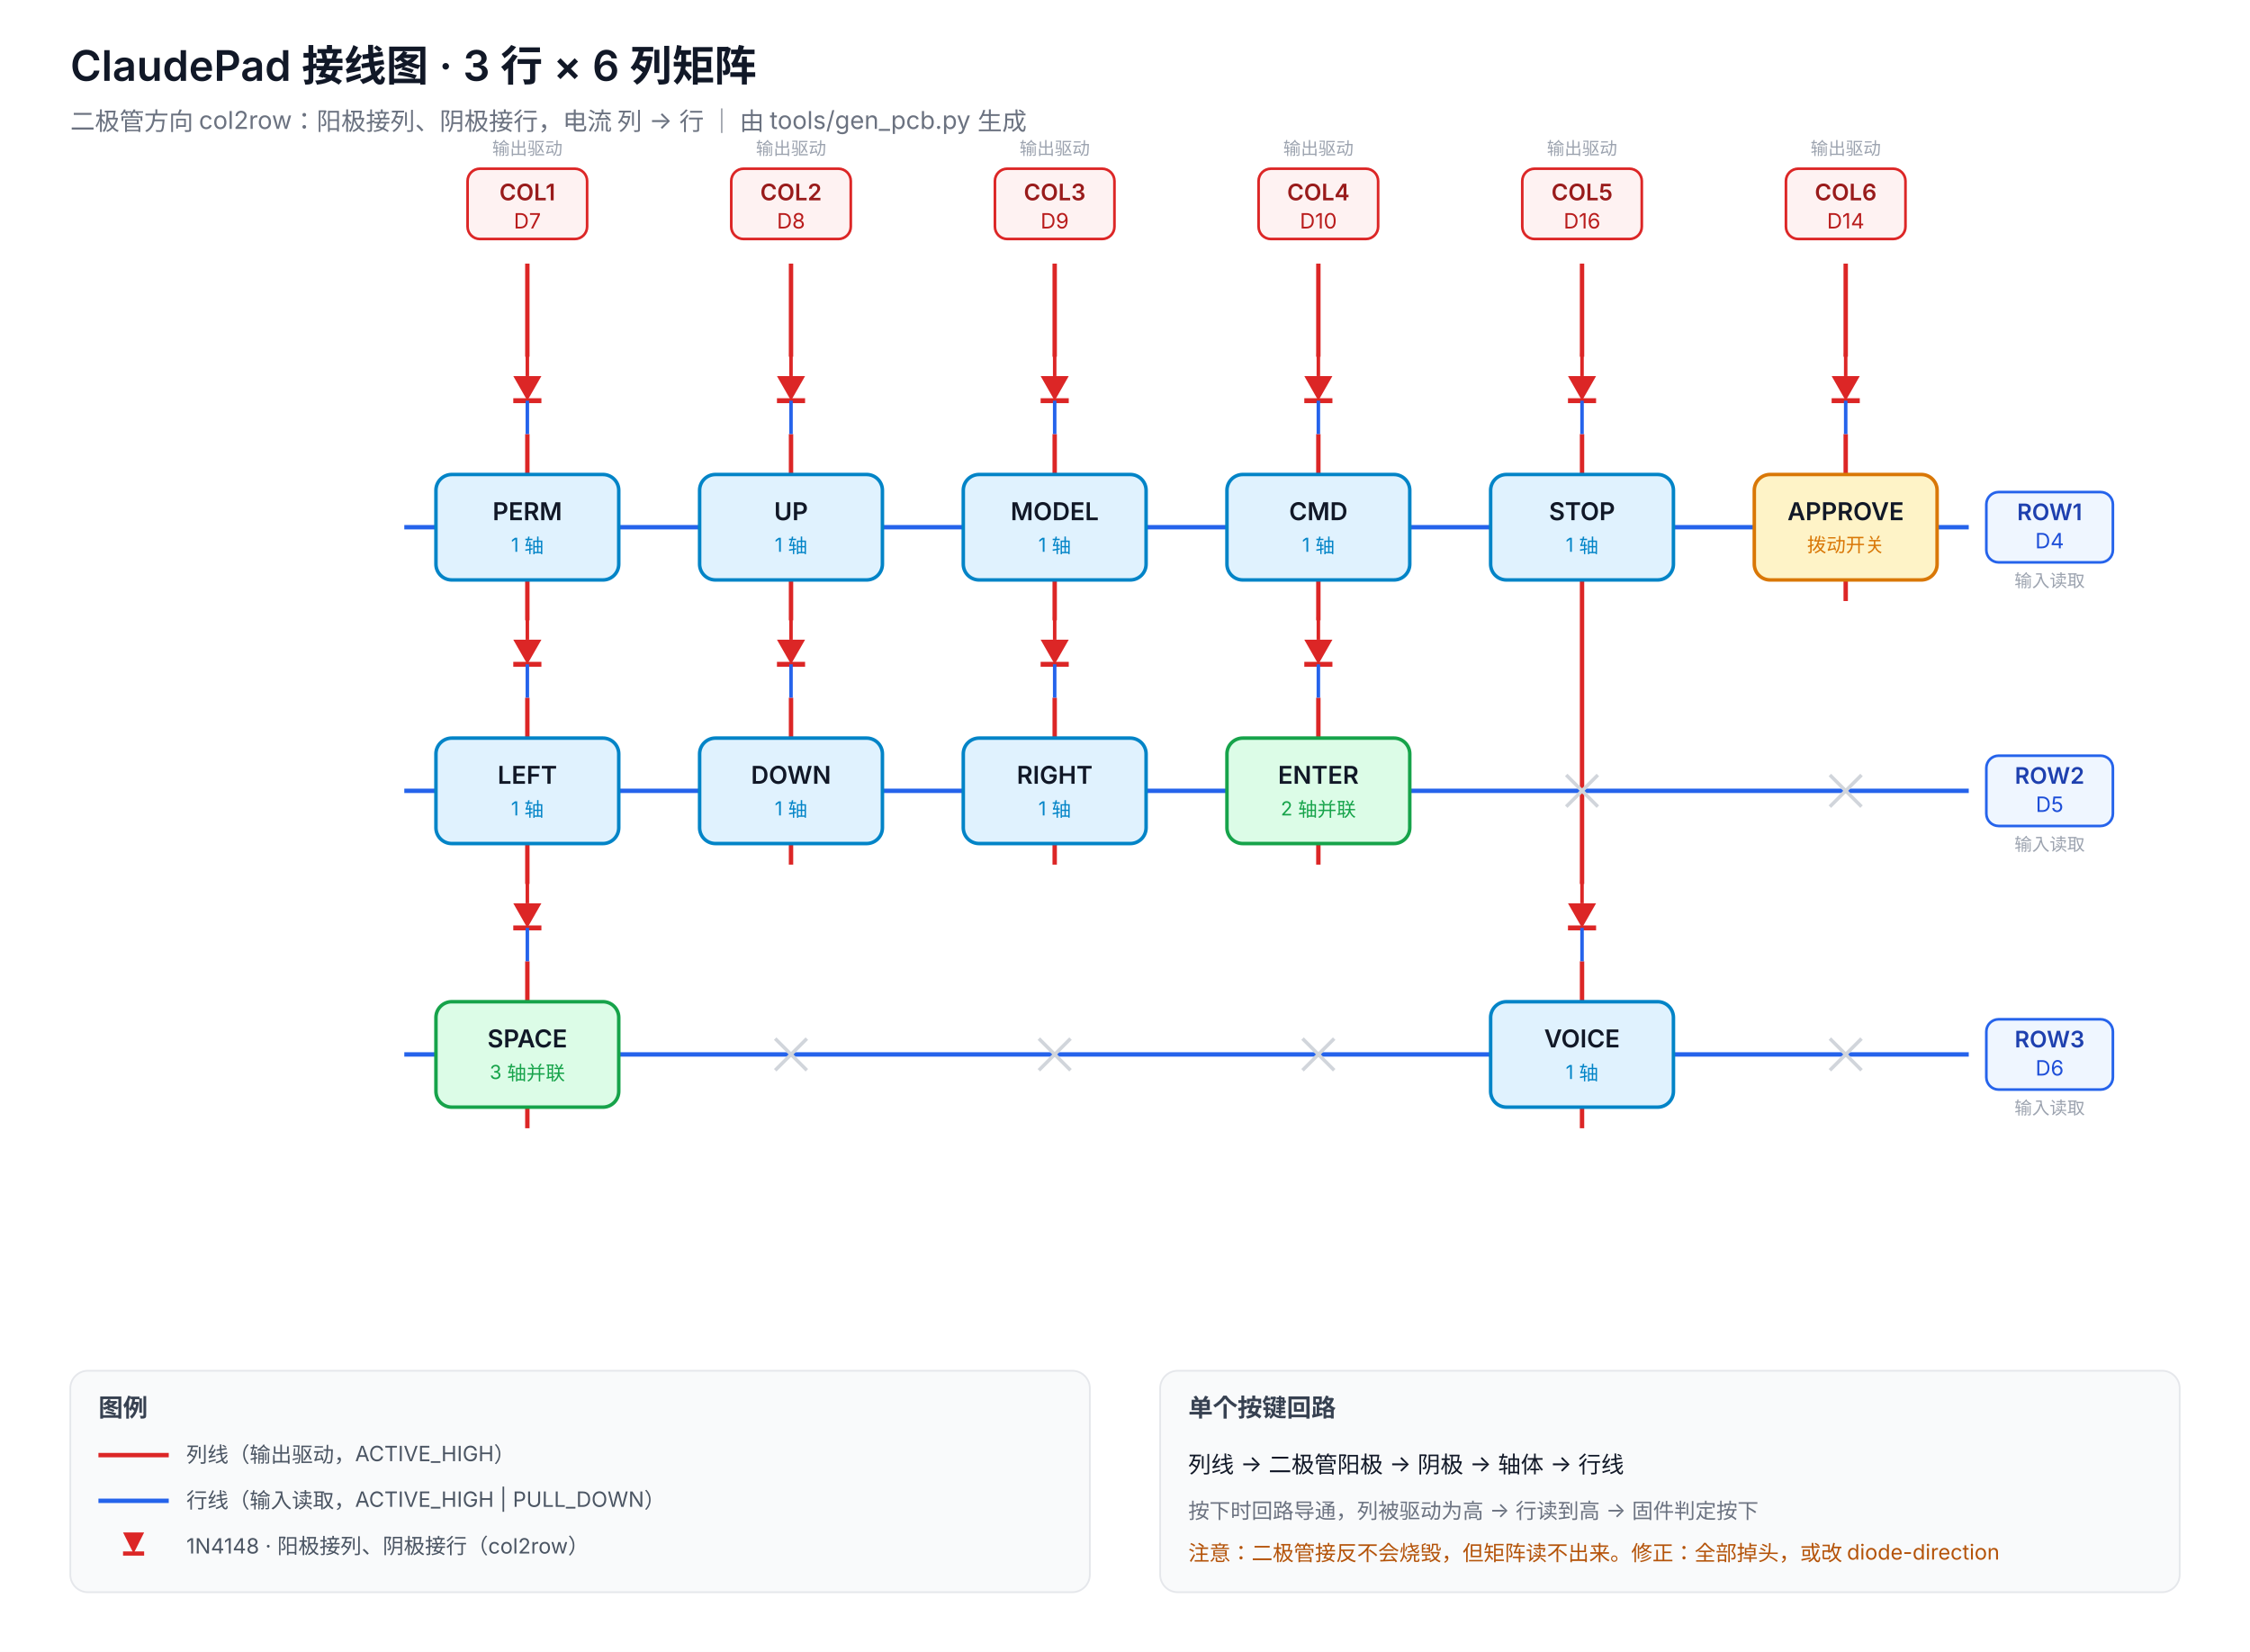
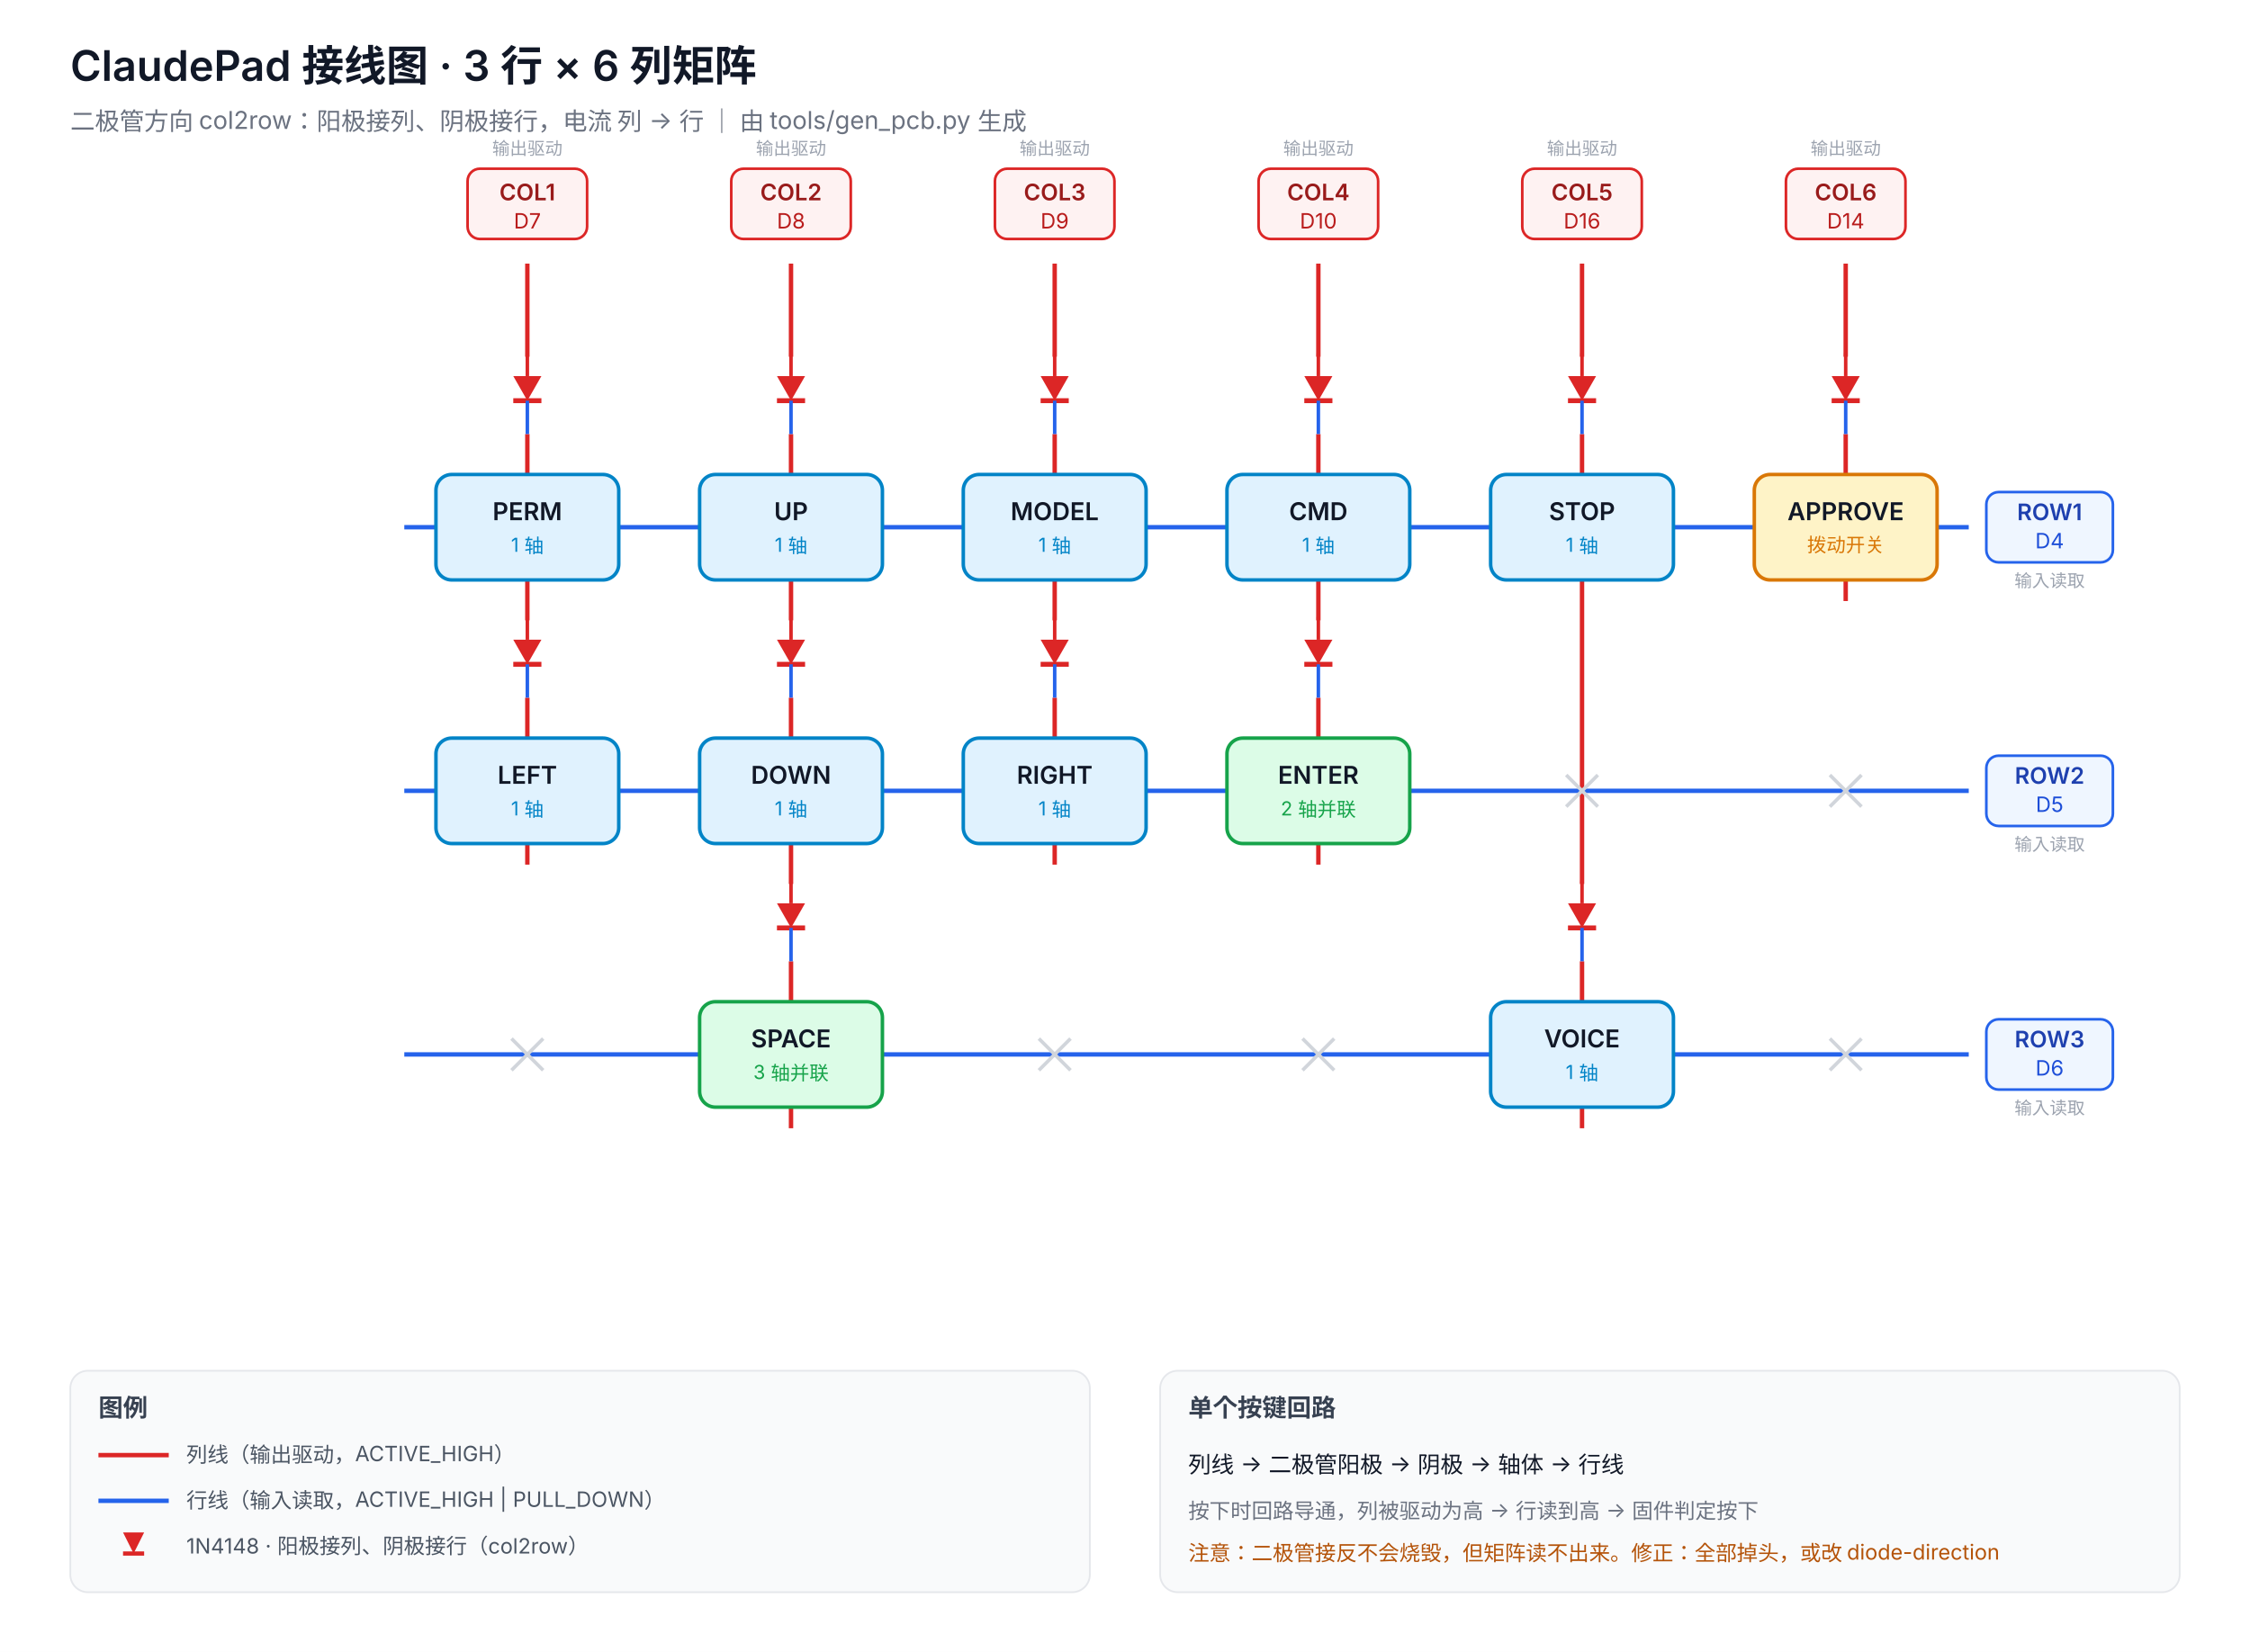
<svg xmlns="http://www.w3.org/2000/svg" viewBox="0 0 1280 940" width="1280" height="940" font-family="-apple-system, Segoe UI, Microsoft YaHei, sans-serif">
  <rect width="100%" height="100%" fill="#ffffff" />
  <text x="40.0" y="46.0" font-size="24" fill="#111827" text-anchor="start" font-weight="600">ClaudePad 接线图 · 3 行 × 6 列矩阵</text>
  <text x="40.0" y="74.0" font-size="14" fill="#6b7280" text-anchor="start">二极管方向 col2row：阳极接列、阴极接行，电流 列 → 行 ｜ 由 tools/gen_pcb.py 生成</text>
-   <line x1="300.0" y1="150.0" x2="300.0" y2="642.0" stroke="#dc2626" stroke-width="2.5" />
-   <line x1="450.0" y1="150.0" x2="450.0" y2="492.0" stroke="#dc2626" stroke-width="2.5" />
+   <line x1="300.0" y1="150.0" x2="300.0" y2="492.0" stroke="#dc2626" stroke-width="2.5" />
+   <line x1="450.0" y1="150.0" x2="450.0" y2="642.0" stroke="#dc2626" stroke-width="2.5" />
  <line x1="600.0" y1="150.0" x2="600.0" y2="492.0" stroke="#dc2626" stroke-width="2.5" />
  <line x1="750.0" y1="150.0" x2="750.0" y2="492.0" stroke="#dc2626" stroke-width="2.5" />
  <line x1="900.0" y1="150.0" x2="900.0" y2="642.0" stroke="#dc2626" stroke-width="2.5" />
  <line x1="1050.0" y1="150.0" x2="1050.0" y2="342.0" stroke="#dc2626" stroke-width="2.5" />
  <line x1="230.0" y1="300.0" x2="1120.0" y2="300.0" stroke="#2563eb" stroke-width="2.5" />
  <line x1="230.0" y1="450.0" x2="1120.0" y2="450.0" stroke="#2563eb" stroke-width="2.5" />
  <line x1="230.0" y1="600.0" x2="1120.0" y2="600.0" stroke="#2563eb" stroke-width="2.5" />
  <text x="300.0" y="88.0" font-size="10" fill="#9ca3af" text-anchor="middle">输出驱动</text>
  <rect x="266.0" y="96.0" width="68.0" height="40.0" rx="7" fill="#fef2f2" stroke="#dc2626" stroke-width="1.5" />
  <text x="300.0" y="114.0" font-size="13" fill="#991b1b" text-anchor="middle" font-weight="600">COL1</text>
  <text x="300.0" y="130.0" font-size="12" fill="#b91c1c" text-anchor="middle">D7</text>
  <text x="450.0" y="88.0" font-size="10" fill="#9ca3af" text-anchor="middle">输出驱动</text>
  <rect x="416.0" y="96.0" width="68.0" height="40.0" rx="7" fill="#fef2f2" stroke="#dc2626" stroke-width="1.5" />
  <text x="450.0" y="114.0" font-size="13" fill="#991b1b" text-anchor="middle" font-weight="600">COL2</text>
  <text x="450.0" y="130.0" font-size="12" fill="#b91c1c" text-anchor="middle">D8</text>
  <text x="600.0" y="88.0" font-size="10" fill="#9ca3af" text-anchor="middle">输出驱动</text>
  <rect x="566.0" y="96.0" width="68.0" height="40.0" rx="7" fill="#fef2f2" stroke="#dc2626" stroke-width="1.5" />
  <text x="600.0" y="114.0" font-size="13" fill="#991b1b" text-anchor="middle" font-weight="600">COL3</text>
  <text x="600.0" y="130.0" font-size="12" fill="#b91c1c" text-anchor="middle">D9</text>
  <text x="750.0" y="88.0" font-size="10" fill="#9ca3af" text-anchor="middle">输出驱动</text>
  <rect x="716.0" y="96.0" width="68.0" height="40.0" rx="7" fill="#fef2f2" stroke="#dc2626" stroke-width="1.5" />
  <text x="750.0" y="114.0" font-size="13" fill="#991b1b" text-anchor="middle" font-weight="600">COL4</text>
  <text x="750.0" y="130.0" font-size="12" fill="#b91c1c" text-anchor="middle">D10</text>
  <text x="900.0" y="88.0" font-size="10" fill="#9ca3af" text-anchor="middle">输出驱动</text>
  <rect x="866.0" y="96.0" width="68.0" height="40.0" rx="7" fill="#fef2f2" stroke="#dc2626" stroke-width="1.5" />
  <text x="900.0" y="114.0" font-size="13" fill="#991b1b" text-anchor="middle" font-weight="600">COL5</text>
  <text x="900.0" y="130.0" font-size="12" fill="#b91c1c" text-anchor="middle">D16</text>
  <text x="1050.0" y="88.0" font-size="10" fill="#9ca3af" text-anchor="middle">输出驱动</text>
  <rect x="1016.0" y="96.0" width="68.0" height="40.0" rx="7" fill="#fef2f2" stroke="#dc2626" stroke-width="1.5" />
  <text x="1050.0" y="114.0" font-size="13" fill="#991b1b" text-anchor="middle" font-weight="600">COL6</text>
  <text x="1050.0" y="130.0" font-size="12" fill="#b91c1c" text-anchor="middle">D14</text>
  <rect x="1130.0" y="280.0" width="72.0" height="40.0" rx="7" fill="#eff6ff" stroke="#2563eb" stroke-width="1.5" />
  <text x="1166.0" y="296.0" font-size="13" fill="#1e40af" text-anchor="middle" font-weight="600">ROW1</text>
  <text x="1166.0" y="312.0" font-size="12" fill="#1d4ed8" text-anchor="middle">D4</text>
  <text x="1166.0" y="334.0" font-size="10" fill="#9ca3af" text-anchor="middle">输入读取</text>
  <rect x="1130.0" y="430.0" width="72.0" height="40.0" rx="7" fill="#eff6ff" stroke="#2563eb" stroke-width="1.5" />
  <text x="1166.0" y="446.0" font-size="13" fill="#1e40af" text-anchor="middle" font-weight="600">ROW2</text>
  <text x="1166.0" y="462.0" font-size="12" fill="#1d4ed8" text-anchor="middle">D5</text>
  <text x="1166.0" y="484.0" font-size="10" fill="#9ca3af" text-anchor="middle">输入读取</text>
  <rect x="1130.0" y="580.0" width="72.0" height="40.0" rx="7" fill="#eff6ff" stroke="#2563eb" stroke-width="1.5" />
  <text x="1166.0" y="596.0" font-size="13" fill="#1e40af" text-anchor="middle" font-weight="600">ROW3</text>
  <text x="1166.0" y="612.0" font-size="12" fill="#1d4ed8" text-anchor="middle">D6</text>
  <text x="1166.0" y="634.0" font-size="10" fill="#9ca3af" text-anchor="middle">输入读取</text>
  <rect x="287.0" y="203.0" width="26.0" height="44.0" rx="0" fill="#ffffff" stroke="none" stroke-width="1" />
  <line x1="300.0" y1="201.0" x2="300.0" y2="214.0" stroke="#dc2626" stroke-width="2" />
  <polygon points="292.0,214.0 308.0,214.0 300.0,228.0" fill="#dc2626" stroke="none" stroke-width="1" />
  <line x1="292.0" y1="228.0" x2="308.0" y2="228.0" stroke="#dc2626" stroke-width="2.8" />
  <line x1="300.0" y1="228.0" x2="300.0" y2="247.0" stroke="#2563eb" stroke-width="2" />
  <rect x="248.0" y="270.0" width="104.0" height="60.0" rx="9" fill="#e0f2fe" stroke="#0284c7" stroke-width="2" />
  <text x="300.0" y="296.0" font-size="14" fill="#111827" text-anchor="middle" font-weight="600">PERM</text>
  <text x="300.0" y="314.0" font-size="11" fill="#0284c7" text-anchor="middle">1 轴</text>
  <rect x="437.0" y="203.0" width="26.0" height="44.0" rx="0" fill="#ffffff" stroke="none" stroke-width="1" />
  <line x1="450.0" y1="201.0" x2="450.0" y2="214.0" stroke="#dc2626" stroke-width="2" />
  <polygon points="442.0,214.0 458.0,214.0 450.0,228.0" fill="#dc2626" stroke="none" stroke-width="1" />
  <line x1="442.0" y1="228.0" x2="458.0" y2="228.0" stroke="#dc2626" stroke-width="2.8" />
  <line x1="450.0" y1="228.0" x2="450.0" y2="247.0" stroke="#2563eb" stroke-width="2" />
  <rect x="398.0" y="270.0" width="104.0" height="60.0" rx="9" fill="#e0f2fe" stroke="#0284c7" stroke-width="2" />
  <text x="450.0" y="296.0" font-size="14" fill="#111827" text-anchor="middle" font-weight="600">UP</text>
  <text x="450.0" y="314.0" font-size="11" fill="#0284c7" text-anchor="middle">1 轴</text>
  <rect x="587.0" y="203.0" width="26.0" height="44.0" rx="0" fill="#ffffff" stroke="none" stroke-width="1" />
  <line x1="600.0" y1="201.0" x2="600.0" y2="214.0" stroke="#dc2626" stroke-width="2" />
  <polygon points="592.0,214.0 608.0,214.0 600.0,228.0" fill="#dc2626" stroke="none" stroke-width="1" />
  <line x1="592.0" y1="228.0" x2="608.0" y2="228.0" stroke="#dc2626" stroke-width="2.8" />
  <line x1="600.0" y1="228.0" x2="600.0" y2="247.0" stroke="#2563eb" stroke-width="2" />
  <rect x="548.0" y="270.0" width="104.0" height="60.0" rx="9" fill="#e0f2fe" stroke="#0284c7" stroke-width="2" />
  <text x="600.0" y="296.0" font-size="14" fill="#111827" text-anchor="middle" font-weight="600">MODEL</text>
  <text x="600.0" y="314.0" font-size="11" fill="#0284c7" text-anchor="middle">1 轴</text>
  <rect x="737.0" y="203.0" width="26.0" height="44.0" rx="0" fill="#ffffff" stroke="none" stroke-width="1" />
  <line x1="750.0" y1="201.0" x2="750.0" y2="214.0" stroke="#dc2626" stroke-width="2" />
  <polygon points="742.0,214.0 758.0,214.0 750.0,228.0" fill="#dc2626" stroke="none" stroke-width="1" />
  <line x1="742.0" y1="228.0" x2="758.0" y2="228.0" stroke="#dc2626" stroke-width="2.8" />
  <line x1="750.0" y1="228.0" x2="750.0" y2="247.0" stroke="#2563eb" stroke-width="2" />
  <rect x="698.0" y="270.0" width="104.0" height="60.0" rx="9" fill="#e0f2fe" stroke="#0284c7" stroke-width="2" />
  <text x="750.0" y="296.0" font-size="14" fill="#111827" text-anchor="middle" font-weight="600">CMD</text>
  <text x="750.0" y="314.0" font-size="11" fill="#0284c7" text-anchor="middle">1 轴</text>
  <rect x="887.0" y="203.0" width="26.0" height="44.0" rx="0" fill="#ffffff" stroke="none" stroke-width="1" />
  <line x1="900.0" y1="201.0" x2="900.0" y2="214.0" stroke="#dc2626" stroke-width="2" />
  <polygon points="892.0,214.0 908.0,214.0 900.0,228.0" fill="#dc2626" stroke="none" stroke-width="1" />
  <line x1="892.0" y1="228.0" x2="908.0" y2="228.0" stroke="#dc2626" stroke-width="2.8" />
  <line x1="900.0" y1="228.0" x2="900.0" y2="247.0" stroke="#2563eb" stroke-width="2" />
  <rect x="848.0" y="270.0" width="104.0" height="60.0" rx="9" fill="#e0f2fe" stroke="#0284c7" stroke-width="2" />
  <text x="900.0" y="296.0" font-size="14" fill="#111827" text-anchor="middle" font-weight="600">STOP</text>
  <text x="900.0" y="314.0" font-size="11" fill="#0284c7" text-anchor="middle">1 轴</text>
  <rect x="1037.0" y="203.0" width="26.0" height="44.0" rx="0" fill="#ffffff" stroke="none" stroke-width="1" />
  <line x1="1050.0" y1="201.0" x2="1050.0" y2="214.0" stroke="#dc2626" stroke-width="2" />
  <polygon points="1042.0,214.0 1058.0,214.0 1050.0,228.0" fill="#dc2626" stroke="none" stroke-width="1" />
  <line x1="1042.0" y1="228.0" x2="1058.0" y2="228.0" stroke="#dc2626" stroke-width="2.8" />
  <line x1="1050.0" y1="228.0" x2="1050.0" y2="247.0" stroke="#2563eb" stroke-width="2" />
  <rect x="998.0" y="270.0" width="104.0" height="60.0" rx="9" fill="#fef3c7" stroke="#d97706" stroke-width="2" />
  <text x="1050.0" y="296.0" font-size="14" fill="#111827" text-anchor="middle" font-weight="600">APPROVE</text>
  <text x="1050.0" y="314.0" font-size="11" fill="#d97706" text-anchor="middle">拨动开关</text>
  <rect x="287.0" y="353.0" width="26.0" height="44.0" rx="0" fill="#ffffff" stroke="none" stroke-width="1" />
  <line x1="300.0" y1="351.0" x2="300.0" y2="364.0" stroke="#dc2626" stroke-width="2" />
  <polygon points="292.0,364.0 308.0,364.0 300.0,378.0" fill="#dc2626" stroke="none" stroke-width="1" />
  <line x1="292.0" y1="378.0" x2="308.0" y2="378.0" stroke="#dc2626" stroke-width="2.8" />
  <line x1="300.0" y1="378.0" x2="300.0" y2="397.0" stroke="#2563eb" stroke-width="2" />
  <rect x="248.0" y="420.0" width="104.0" height="60.0" rx="9" fill="#e0f2fe" stroke="#0284c7" stroke-width="2" />
  <text x="300.0" y="446.0" font-size="14" fill="#111827" text-anchor="middle" font-weight="600">LEFT</text>
  <text x="300.0" y="464.0" font-size="11" fill="#0284c7" text-anchor="middle">1 轴</text>
  <rect x="437.0" y="353.0" width="26.0" height="44.0" rx="0" fill="#ffffff" stroke="none" stroke-width="1" />
  <line x1="450.0" y1="351.0" x2="450.0" y2="364.0" stroke="#dc2626" stroke-width="2" />
  <polygon points="442.0,364.0 458.0,364.0 450.0,378.0" fill="#dc2626" stroke="none" stroke-width="1" />
  <line x1="442.0" y1="378.0" x2="458.0" y2="378.0" stroke="#dc2626" stroke-width="2.8" />
  <line x1="450.0" y1="378.0" x2="450.0" y2="397.0" stroke="#2563eb" stroke-width="2" />
  <rect x="398.0" y="420.0" width="104.0" height="60.0" rx="9" fill="#e0f2fe" stroke="#0284c7" stroke-width="2" />
  <text x="450.0" y="446.0" font-size="14" fill="#111827" text-anchor="middle" font-weight="600">DOWN</text>
  <text x="450.0" y="464.0" font-size="11" fill="#0284c7" text-anchor="middle">1 轴</text>
  <rect x="587.0" y="353.0" width="26.0" height="44.0" rx="0" fill="#ffffff" stroke="none" stroke-width="1" />
  <line x1="600.0" y1="351.0" x2="600.0" y2="364.0" stroke="#dc2626" stroke-width="2" />
  <polygon points="592.0,364.0 608.0,364.0 600.0,378.0" fill="#dc2626" stroke="none" stroke-width="1" />
  <line x1="592.0" y1="378.0" x2="608.0" y2="378.0" stroke="#dc2626" stroke-width="2.8" />
  <line x1="600.0" y1="378.0" x2="600.0" y2="397.0" stroke="#2563eb" stroke-width="2" />
  <rect x="548.0" y="420.0" width="104.0" height="60.0" rx="9" fill="#e0f2fe" stroke="#0284c7" stroke-width="2" />
  <text x="600.0" y="446.0" font-size="14" fill="#111827" text-anchor="middle" font-weight="600">RIGHT</text>
  <text x="600.0" y="464.0" font-size="11" fill="#0284c7" text-anchor="middle">1 轴</text>
  <rect x="737.0" y="353.0" width="26.0" height="44.0" rx="0" fill="#ffffff" stroke="none" stroke-width="1" />
  <line x1="750.0" y1="351.0" x2="750.0" y2="364.0" stroke="#dc2626" stroke-width="2" />
  <polygon points="742.0,364.0 758.0,364.0 750.0,378.0" fill="#dc2626" stroke="none" stroke-width="1" />
  <line x1="742.0" y1="378.0" x2="758.0" y2="378.0" stroke="#dc2626" stroke-width="2.8" />
  <line x1="750.0" y1="378.0" x2="750.0" y2="397.0" stroke="#2563eb" stroke-width="2" />
  <rect x="698.0" y="420.0" width="104.0" height="60.0" rx="9" fill="#dcfce7" stroke="#16a34a" stroke-width="2" />
  <text x="750.0" y="446.0" font-size="14" fill="#111827" text-anchor="middle" font-weight="600">ENTER</text>
  <text x="750.0" y="464.0" font-size="11" fill="#16a34a" text-anchor="middle">2 轴并联</text>
  <line x1="891.0" y1="441.0" x2="909.0" y2="459.0" stroke="#d1d5db" stroke-width="2" />
  <line x1="909.0" y1="441.0" x2="891.0" y2="459.0" stroke="#d1d5db" stroke-width="2" />
  <line x1="1041.0" y1="441.0" x2="1059.0" y2="459.0" stroke="#d1d5db" stroke-width="2" />
  <line x1="1059.0" y1="441.0" x2="1041.0" y2="459.0" stroke="#d1d5db" stroke-width="2" />
-   <rect x="287.0" y="503.0" width="26.0" height="44.0" rx="0" fill="#ffffff" stroke="none" stroke-width="1" />
-   <line x1="300.0" y1="501.0" x2="300.0" y2="514.0" stroke="#dc2626" stroke-width="2" />
-   <polygon points="292.0,514.0 308.0,514.0 300.0,528.0" fill="#dc2626" stroke="none" stroke-width="1" />
-   <line x1="292.0" y1="528.0" x2="308.0" y2="528.0" stroke="#dc2626" stroke-width="2.8" />
-   <line x1="300.0" y1="528.0" x2="300.0" y2="547.0" stroke="#2563eb" stroke-width="2" />
-   <rect x="248.0" y="570.0" width="104.0" height="60.0" rx="9" fill="#dcfce7" stroke="#16a34a" stroke-width="2" />
-   <text x="300.0" y="596.0" font-size="14" fill="#111827" text-anchor="middle" font-weight="600">SPACE</text>
-   <text x="300.0" y="614.0" font-size="11" fill="#16a34a" text-anchor="middle">3 轴并联</text>
-   <line x1="441.0" y1="591.0" x2="459.0" y2="609.0" stroke="#d1d5db" stroke-width="2" />
-   <line x1="459.0" y1="591.0" x2="441.0" y2="609.0" stroke="#d1d5db" stroke-width="2" />
+   <line x1="291.0" y1="591.0" x2="309.0" y2="609.0" stroke="#d1d5db" stroke-width="2" />
+   <line x1="309.0" y1="591.0" x2="291.0" y2="609.0" stroke="#d1d5db" stroke-width="2" />
+   <rect x="437.0" y="503.0" width="26.0" height="44.0" rx="0" fill="#ffffff" stroke="none" stroke-width="1" />
+   <line x1="450.0" y1="501.0" x2="450.0" y2="514.0" stroke="#dc2626" stroke-width="2" />
+   <polygon points="442.0,514.0 458.0,514.0 450.0,528.0" fill="#dc2626" stroke="none" stroke-width="1" />
+   <line x1="442.0" y1="528.0" x2="458.0" y2="528.0" stroke="#dc2626" stroke-width="2.8" />
+   <line x1="450.0" y1="528.0" x2="450.0" y2="547.0" stroke="#2563eb" stroke-width="2" />
+   <rect x="398.0" y="570.0" width="104.0" height="60.0" rx="9" fill="#dcfce7" stroke="#16a34a" stroke-width="2" />
+   <text x="450.0" y="596.0" font-size="14" fill="#111827" text-anchor="middle" font-weight="600">SPACE</text>
+   <text x="450.0" y="614.0" font-size="11" fill="#16a34a" text-anchor="middle">3 轴并联</text>
  <line x1="591.0" y1="591.0" x2="609.0" y2="609.0" stroke="#d1d5db" stroke-width="2" />
  <line x1="609.0" y1="591.0" x2="591.0" y2="609.0" stroke="#d1d5db" stroke-width="2" />
  <line x1="741.0" y1="591.0" x2="759.0" y2="609.0" stroke="#d1d5db" stroke-width="2" />
  <line x1="759.0" y1="591.0" x2="741.0" y2="609.0" stroke="#d1d5db" stroke-width="2" />
  <rect x="887.0" y="503.0" width="26.0" height="44.0" rx="0" fill="#ffffff" stroke="none" stroke-width="1" />
  <line x1="900.0" y1="501.0" x2="900.0" y2="514.0" stroke="#dc2626" stroke-width="2" />
  <polygon points="892.0,514.0 908.0,514.0 900.0,528.0" fill="#dc2626" stroke="none" stroke-width="1" />
  <line x1="892.0" y1="528.0" x2="908.0" y2="528.0" stroke="#dc2626" stroke-width="2.8" />
  <line x1="900.0" y1="528.0" x2="900.0" y2="547.0" stroke="#2563eb" stroke-width="2" />
  <rect x="848.0" y="570.0" width="104.0" height="60.0" rx="9" fill="#e0f2fe" stroke="#0284c7" stroke-width="2" />
  <text x="900.0" y="596.0" font-size="14" fill="#111827" text-anchor="middle" font-weight="600">VOICE</text>
  <text x="900.0" y="614.0" font-size="11" fill="#0284c7" text-anchor="middle">1 轴</text>
  <line x1="1041.0" y1="591.0" x2="1059.0" y2="609.0" stroke="#d1d5db" stroke-width="2" />
  <line x1="1059.0" y1="591.0" x2="1041.0" y2="609.0" stroke="#d1d5db" stroke-width="2" />
  <rect x="40.0" y="780.0" width="580.0" height="126.0" rx="10" fill="#f9fafb" stroke="#e5e7eb" stroke-width="1" />
  <text x="56.0" y="806.0" font-size="14" fill="#374151" text-anchor="start" font-weight="600">图例</text>
  <line x1="56.0" y1="828.0" x2="96.0" y2="828.0" stroke="#dc2626" stroke-width="2.5" />
  <text x="106.0" y="832.0" font-size="12" fill="#4b5563" text-anchor="start">列线（输出驱动，ACTIVE_HIGH）</text>
  <line x1="56.0" y1="854.0" x2="96.0" y2="854.0" stroke="#2563eb" stroke-width="2.5" />
  <text x="106.0" y="858.0" font-size="12" fill="#4b5563" text-anchor="start">行线（输入读取，ACTIVE_HIGH | PULL_DOWN）</text>
  <polygon points="70.0,872.0 82.0,872.0 76.0,884.0" fill="#dc2626" stroke="none" stroke-width="1" />
  <line x1="70.0" y1="884.0" x2="82.0" y2="884.0" stroke="#dc2626" stroke-width="2.4" />
  <text x="106.0" y="884.0" font-size="12" fill="#4b5563" text-anchor="start">1N4148 · 阳极接列、阴极接行（col2row）</text>
  <rect x="660.0" y="780.0" width="580.0" height="126.0" rx="10" fill="#f9fafb" stroke="#e5e7eb" stroke-width="1" />
  <text x="676.0" y="806.0" font-size="14" fill="#374151" text-anchor="start" font-weight="600">单个按键回路</text>
  <text x="676.0" y="838.0" font-size="13" fill="#111827" text-anchor="start">列线 → 二极管阳极 → 阴极 → 轴体 → 行线</text>
  <text x="676.0" y="864.0" font-size="12" fill="#6b7280" text-anchor="start">按下时回路导通，列被驱动为高 → 行读到高 → 固件判定按下</text>
  <text x="676.0" y="888.0" font-size="12" fill="#b45309" text-anchor="start">注意：二极管接反不会烧毁，但矩阵读不出来。修正：全部掉头，或改 diode-direction</text>
</svg>
